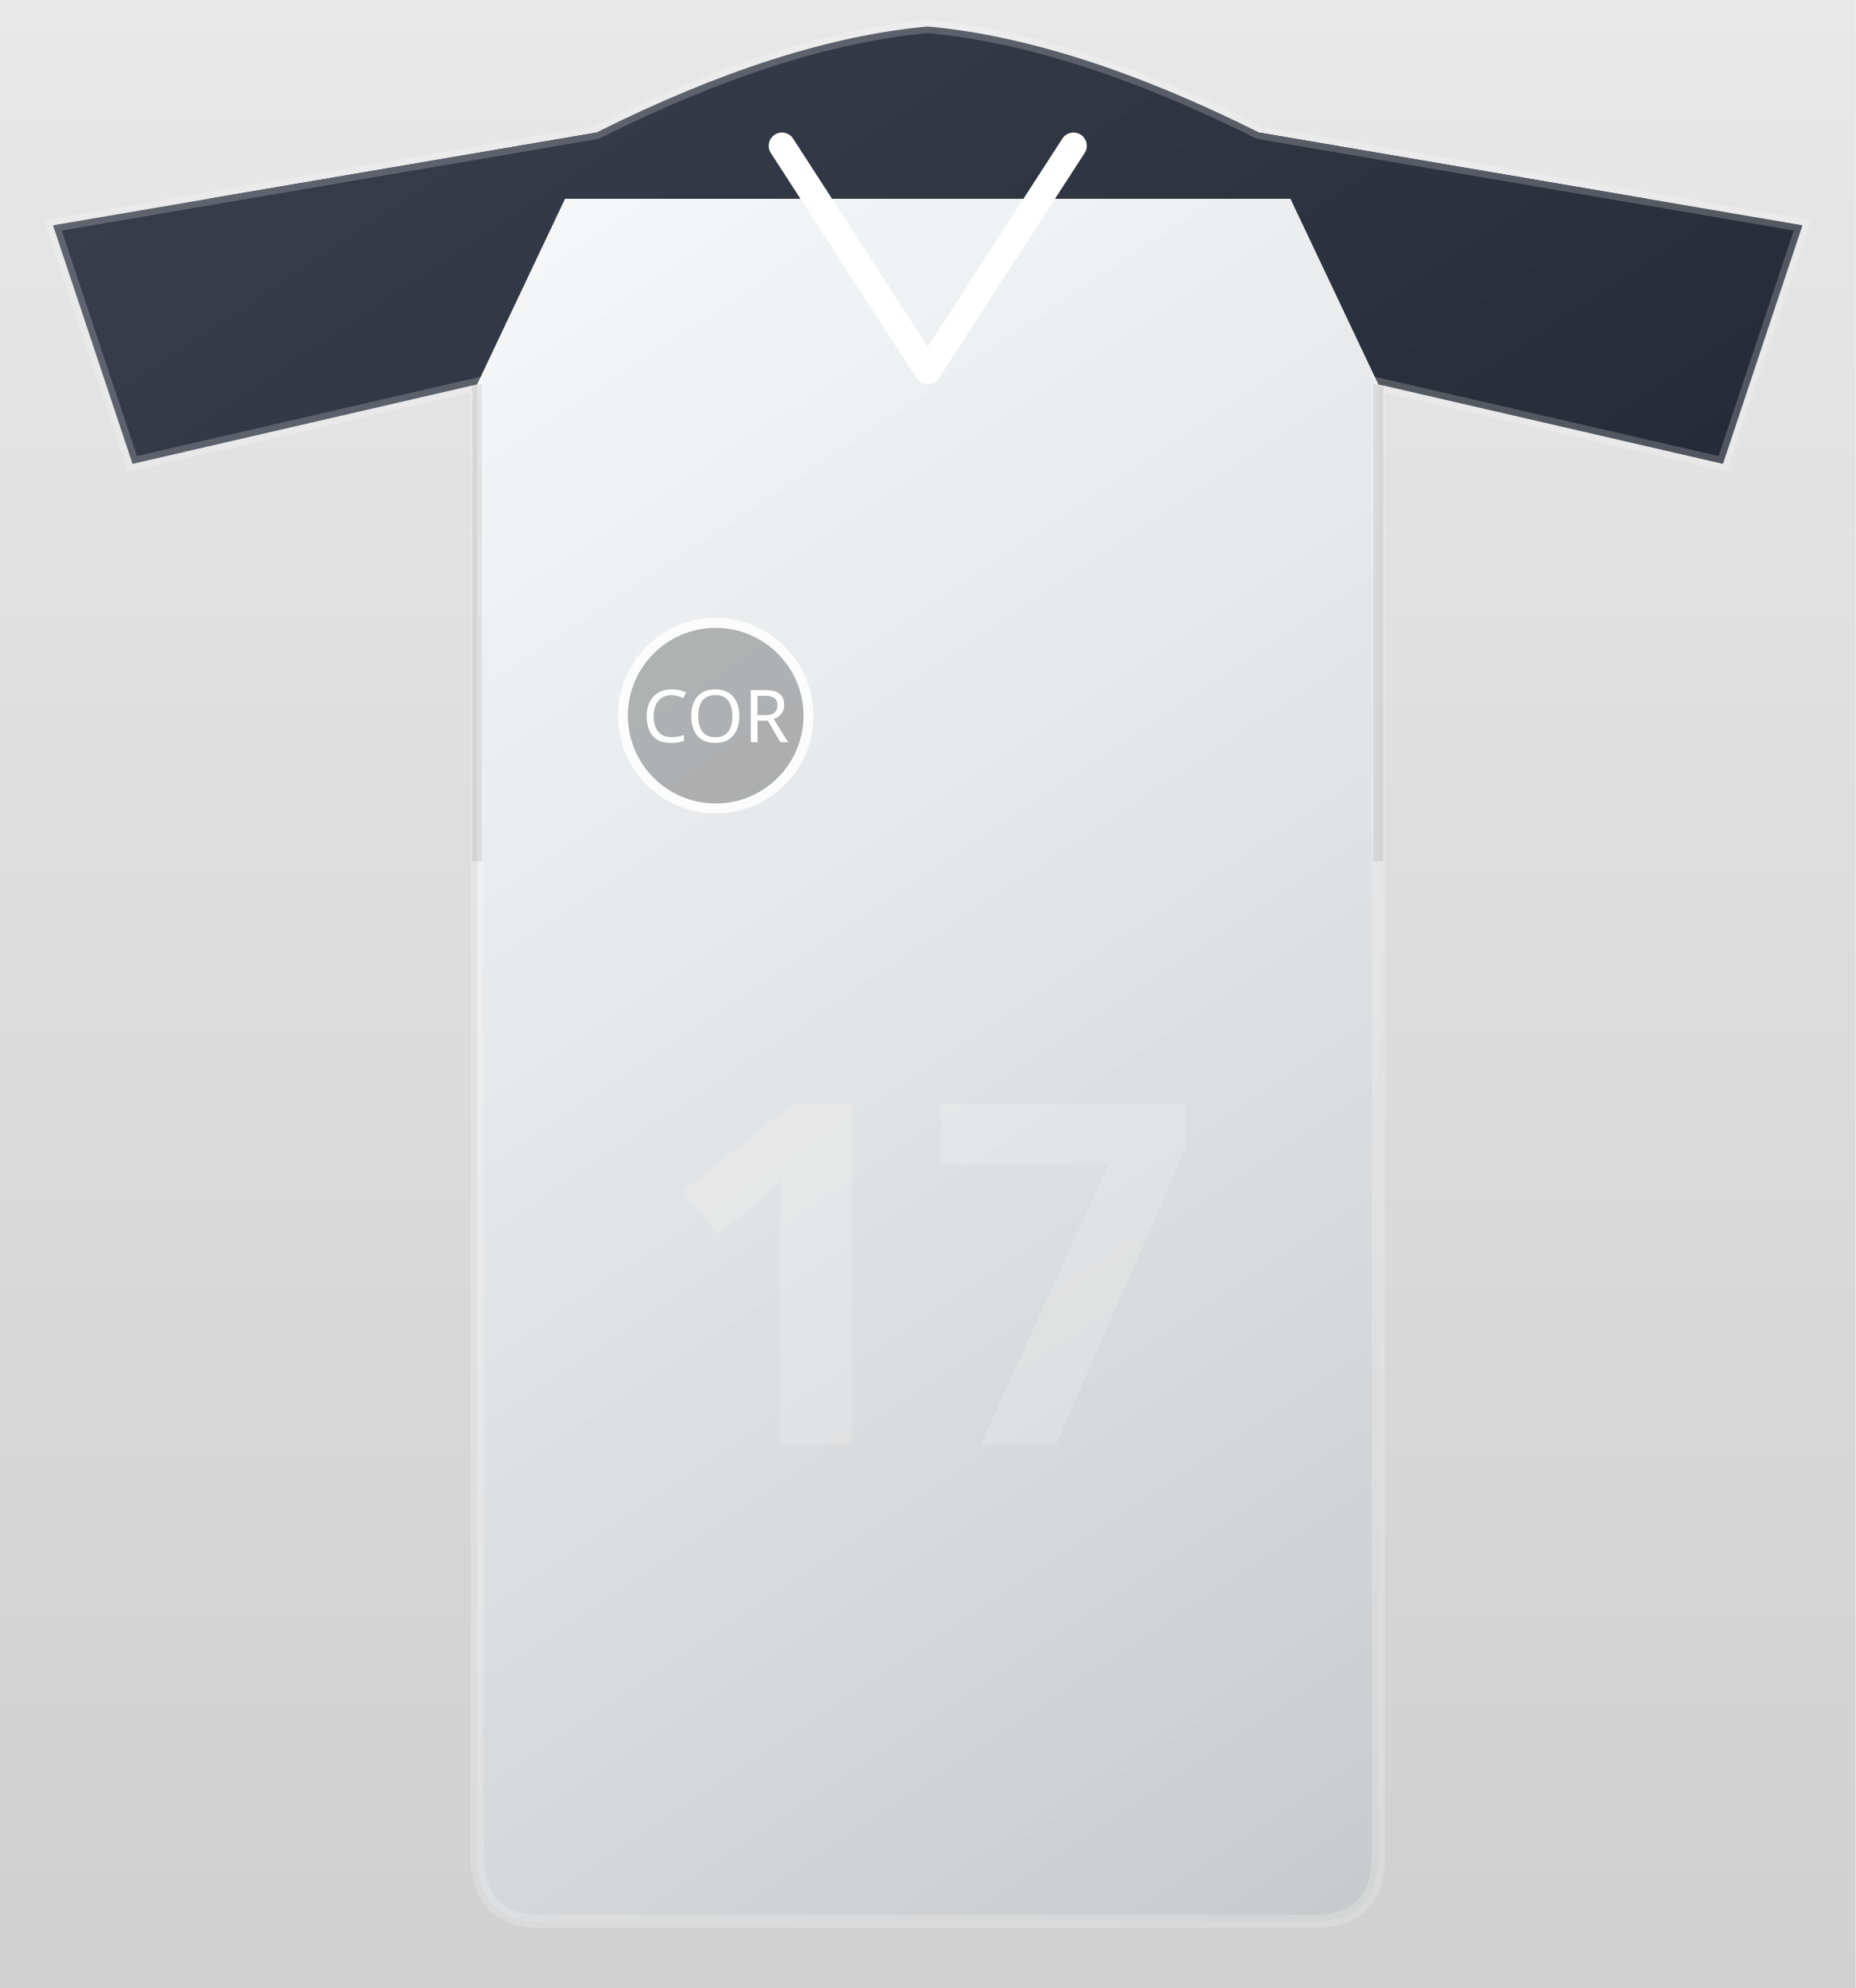
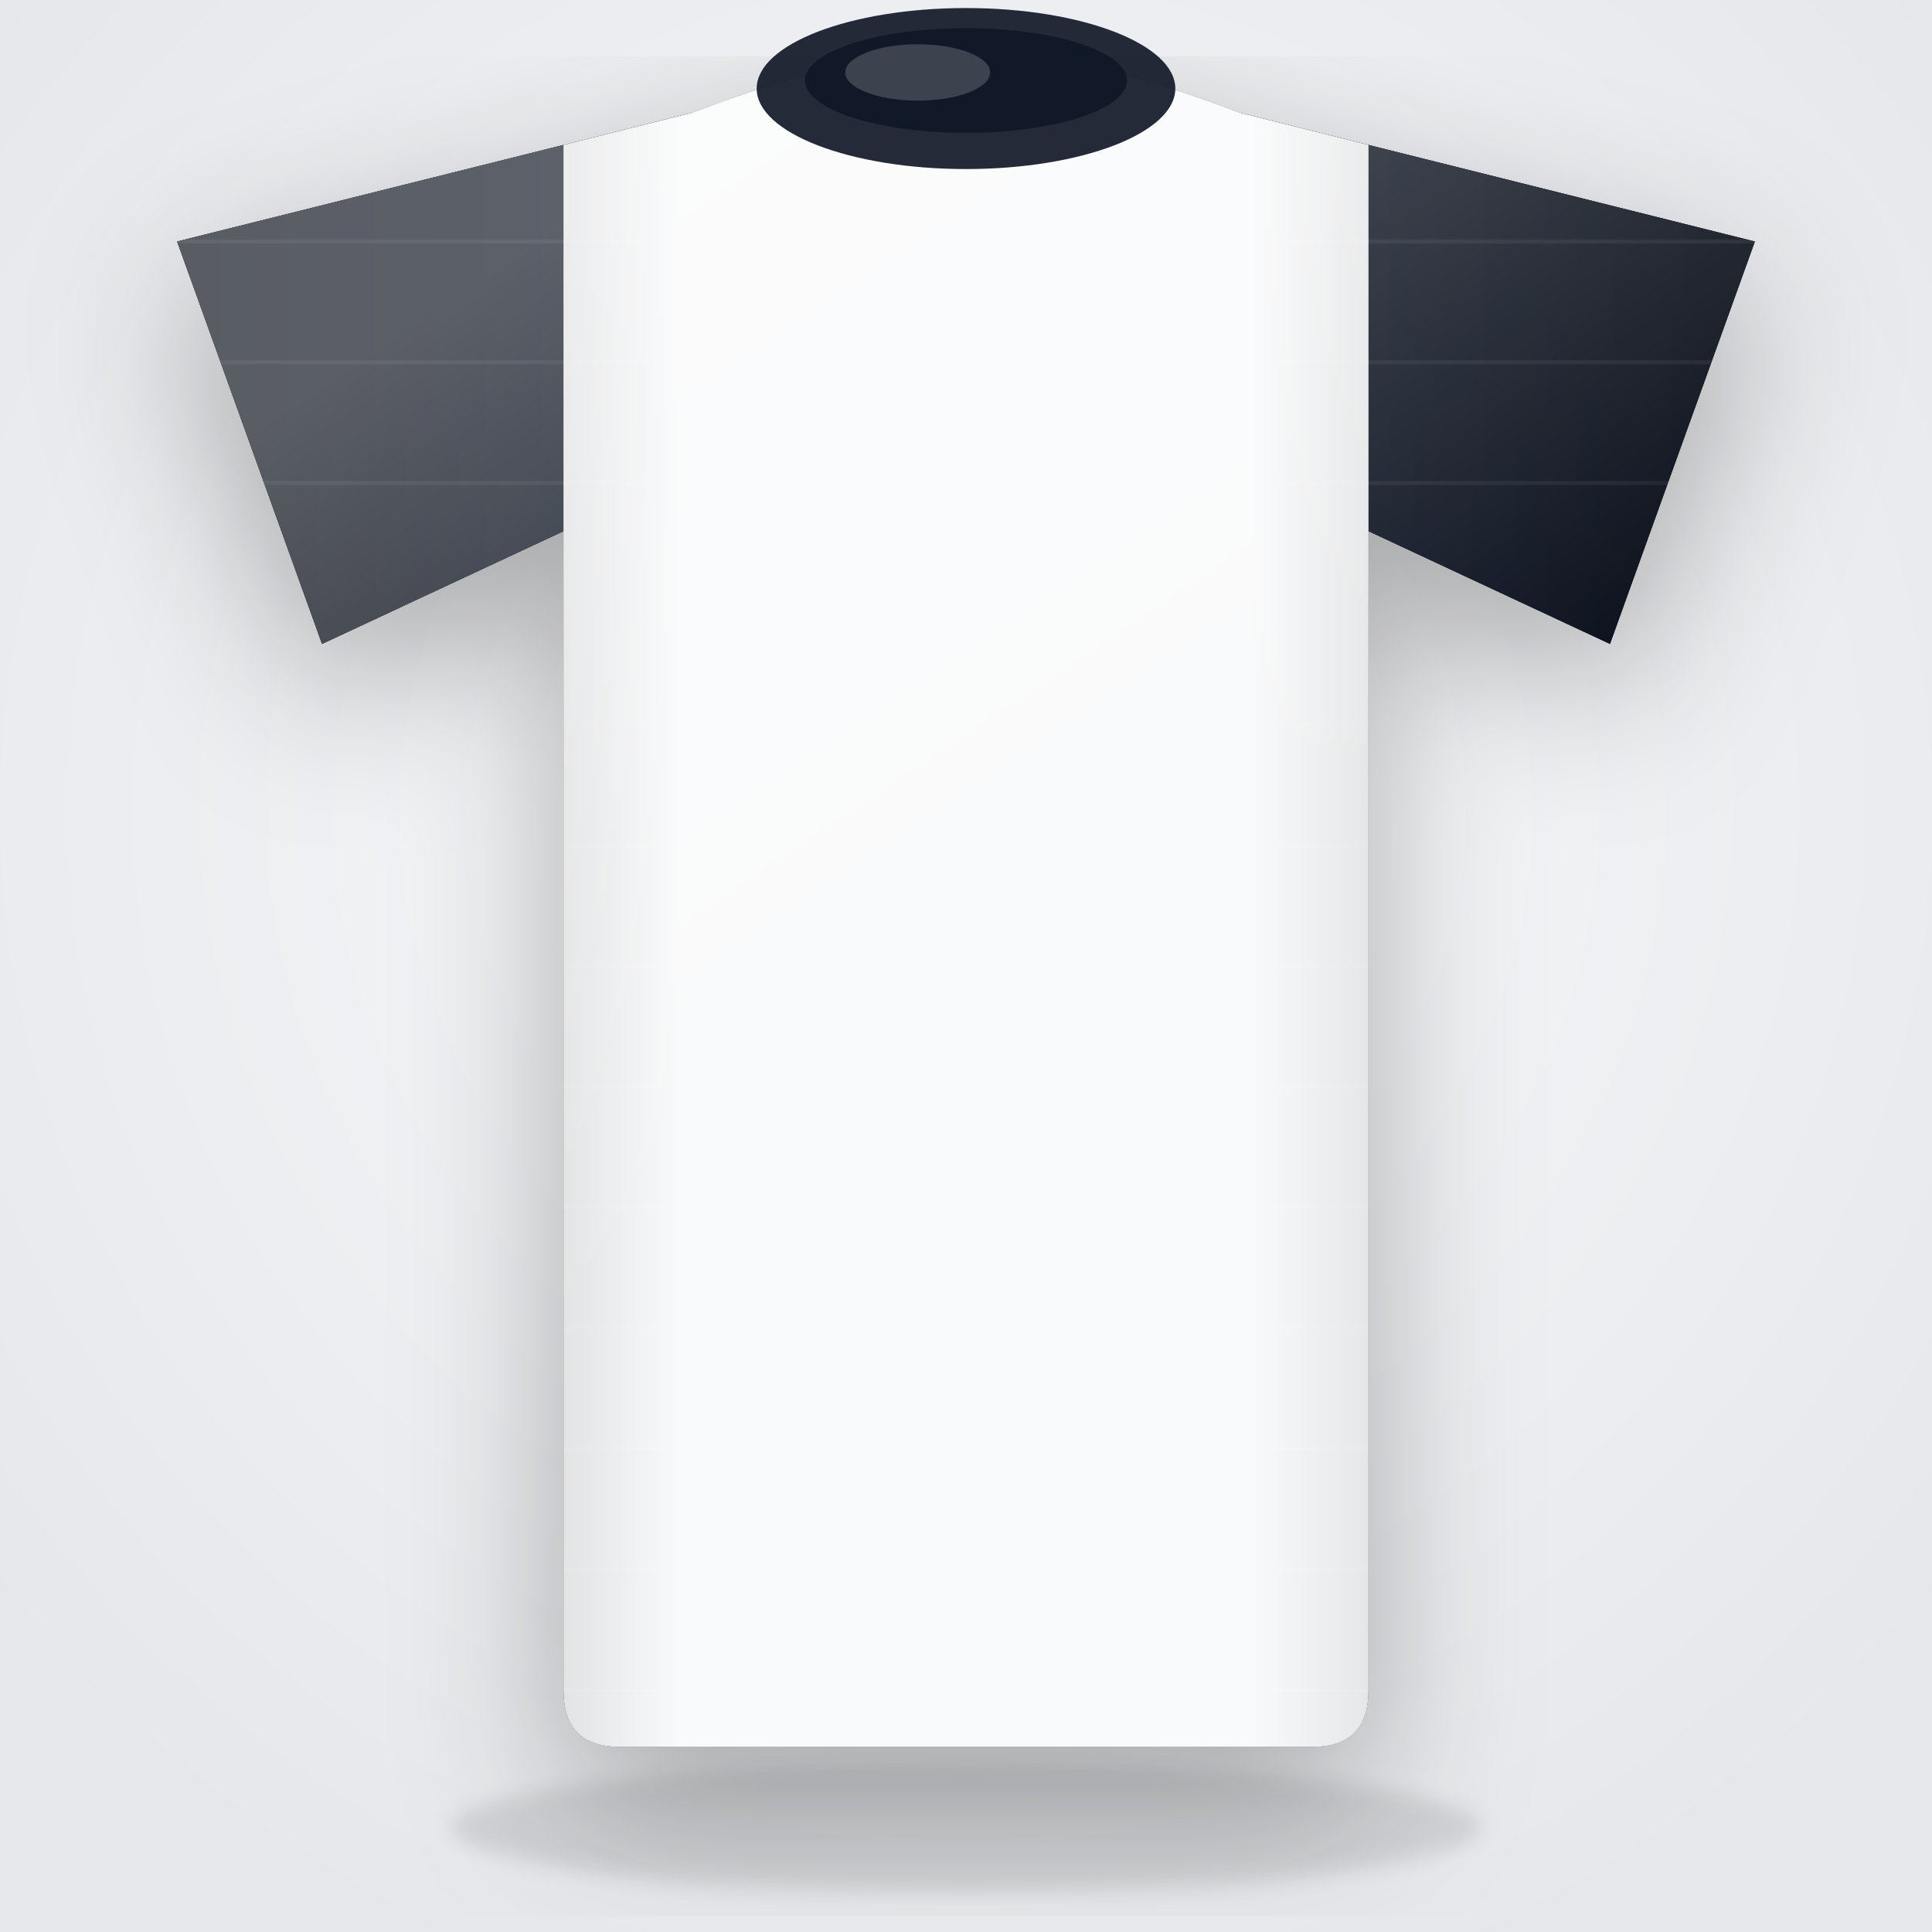
- <svg xmlns="http://www.w3.org/2000/svg" viewBox="0 0 280 300" width="280" height="300">
+ <svg xmlns="http://www.w3.org/2000/svg" viewBox="0 0 480 480" width="480" height="480">
  <defs>
-     <clipPath id="jccor">
-       <path d="M20 70 L8 34 L90 20 Q118 6 140 4 Q162 6 190 20 L272 34 L260 70 L208 58 L208 280 Q208 290 198 290 L82 290 Q72 290 72 280 L72 58 Z" />
+     <radialGradient id="bgjrcor" cx="50%" cy="42%" r="65%">
+       <stop offset="0%" stop-color="#f9fafb" />
+       <stop offset="100%" stop-color="#e5e7eb" />
+     </radialGradient>
+     <linearGradient id="jrshinecor" x1="25%" y1="10%" x2="75%" y2="90%">
+       <stop offset="0%" stop-color="rgba(255,255,255,.32)" />
+       <stop offset="60%" stop-color="rgba(255,255,255,0)" />
+     </linearGradient>
+     <linearGradient id="jrsidecor" x1="0%" y1="0%" x2="100%" y2="0%">
+       <stop offset="0%" stop-color="rgba(0,0,0,.38)" />
+       <stop offset="32%" stop-color="rgba(0,0,0,0)" />
+       <stop offset="68%" stop-color="rgba(0,0,0,0)" />
+       <stop offset="100%" stop-color="rgba(0,0,0,.32)" />
+     </linearGradient>
+     <clipPath id="jrclipcor">
+       <path d="M80 160 L44 60 L172 28 Q208 14 240 12 Q272 14 308 28 L436 60 L400 160 L340 132 L340 420 Q340 434 326 434 L154 434 Q140 434 140 420 L140 132 Z" />
    </clipPath>
-     <linearGradient id="jgcor" x1="0.2" y1="0" x2="0.8" y2="1">
-       <stop offset="0%" stop-color="rgba(255,255,255,0.16)" />
-       <stop offset="100%" stop-color="rgba(0,0,0,0.2)" />
-     </linearGradient>
-     <linearGradient id="jbgcor" x1="0" y1="0" x2="0" y2="1" gradientUnits="objectBoundingBox">
-       <stop offset="0%" stop-color="#e8e8e8" />
-       <stop offset="100%" stop-color="#d0d0d0" />
-     </linearGradient>
+     <filter id="jrdropcor">
+       <feDropShadow dx="0" dy="14" stdDeviation="20" flood-color="rgba(0,0,0,.3)" />
+     </filter>
+     <filter id="jrblurcor">
+       <feGaussianBlur stdDeviation="2.5" />
+     </filter>
  </defs>
-   <rect width="280" height="300" fill="url(#jbgcor)" />
-   <path d="M20 70 L8 34 L90 20 Q118 6 140 4 Q162 6 190 20 L272 34 L260 70 L208 58 L208 280 Q208 290 198 290 L82 290 Q72 290 72 280 L72 58 Z" fill="#f9fafb" clip-path="url(#jccor)" />
-   <path d="M20 70 L8 34 L90 20 L72 58 Z" fill="#111827" clip-path="url(#jccor)" />
-   <path d="M208 58 L190 20 L272 34 L260 70 Z" fill="#111827" clip-path="url(#jccor)" />
-   <rect y="0" width="280" height="30" fill="#111827" clip-path="url(#jccor)" />
-   <path d="M20 70 L8 34 L90 20 Q118 6 140 4 Q162 6 190 20 L272 34 L260 70 L208 58 L208 280 Q208 290 198 290 L82 290 Q72 290 72 280 L72 58 Z" fill="url(#jgcor)" />
-   <path d="M118 22 L140 56 L162 22" fill="none" stroke="white" stroke-width="4" stroke-linecap="round" stroke-linejoin="round" />
-   <line x1="72" y1="58" x2="72" y2="130" stroke="rgba(0,0,0,0.1)" stroke-width="1.5" />
-   <line x1="208" y1="58" x2="208" y2="130" stroke="rgba(0,0,0,0.1)" stroke-width="1.5" />
-   <circle cx="108" cy="108" r="14" fill="rgba(0,0,0,0.3)" stroke="white" stroke-width="1.5" opacity="0.85" />
-   <text x="108" y="112" text-anchor="middle" font-family="Impact,sans-serif" font-size="11" fill="white">COR</text>
-   <text x="140" y="218" text-anchor="middle" font-family="Impact,sans-serif" font-size="72" fill="rgba(255,255,255,0.16)" font-weight="900">17</text>
-   <path d="M20 70 L8 34 L90 20 Q118 6 140 4 Q162 6 190 20 L272 34 L260 70 L208 58 L208 280 Q208 290 198 290 L82 290 Q72 290 72 280 L72 58 Z" fill="none" stroke="rgba(255,255,255,0.2)" stroke-width="2" />
+   <rect width="480" height="480" fill="url(#bgjrcor)" />
+   <ellipse cx="240" cy="454" rx="128" ry="16" fill="rgba(0,0,0,.1)" filter="url(#jrblurcor)" />
+   <path d="M80 160 L44 60 L172 28 Q208 14 240 12 Q272 14 308 28 L436 60 L400 160 L340 132 L340 420 Q340 434 326 434 L154 434 Q140 434 140 420 L140 132 Z" fill="#f9fafb" filter="url(#jrdropcor)" />
+   <path d="M80 160 L44 60 L172 28 L140 132 Z" fill="#111827" />
+   <path d="M400 160 L436 60 L308 28 L340 132 Z" fill="#111827" />
+   <g clip-path="url(#jrclipcor)">
+     <rect x="0" y="0" width="480" height="480" fill="#111827" />
+     <rect x="140" y="0" width="200" height="480" fill="#f9fafb" />
+   </g>
+   <path d="M80 160 L44 60 L172 28 Q208 14 240 12 Q272 14 308 28 L436 60 L400 160 L340 132 L340 420 Q340 434 326 434 L154 434 Q140 434 140 420 L140 132 Z" fill="url(#jrsidecor)" />
+   <path d="M80 160 L44 60 L172 28 Q208 14 240 12 Q272 14 308 28 L436 60 L400 160 L340 132 L340 420 Q340 434 326 434 L154 434 Q140 434 140 420 L140 132 Z" fill="url(#jrshinecor)" />
+   <ellipse cx="240" cy="22" rx="52" ry="20" fill="#111827" opacity=".92" />
+   <ellipse cx="240" cy="20" rx="40" ry="13" fill="#111827" />
+   <ellipse cx="228" cy="18" rx="18" ry="7" fill="rgba(255,255,255,.18)" />
+   <g clip-path="url(#jrclipcor)" stroke="rgba(255,255,255,.06)" stroke-width="1">
+     <line x1="0" y1="60" x2="480" y2="60" />
+     <line x1="0" y1="90" x2="480" y2="90" />
+     <line x1="0" y1="120" x2="480" y2="120" />
+     <line x1="0" y1="180" x2="480" y2="180" />
+     <line x1="0" y1="210" x2="480" y2="210" />
+     <line x1="0" y1="240" x2="480" y2="240" />
+     <line x1="0" y1="270" x2="480" y2="270" />
+     <line x1="0" y1="300" x2="480" y2="300" />
+     <line x1="0" y1="330" x2="480" y2="330" />
+     <line x1="0" y1="360" x2="480" y2="360" />
+     <line x1="0" y1="390" x2="480" y2="390" />
+     <line x1="0" y1="420" x2="480" y2="420" />
+   </g>
</svg>
